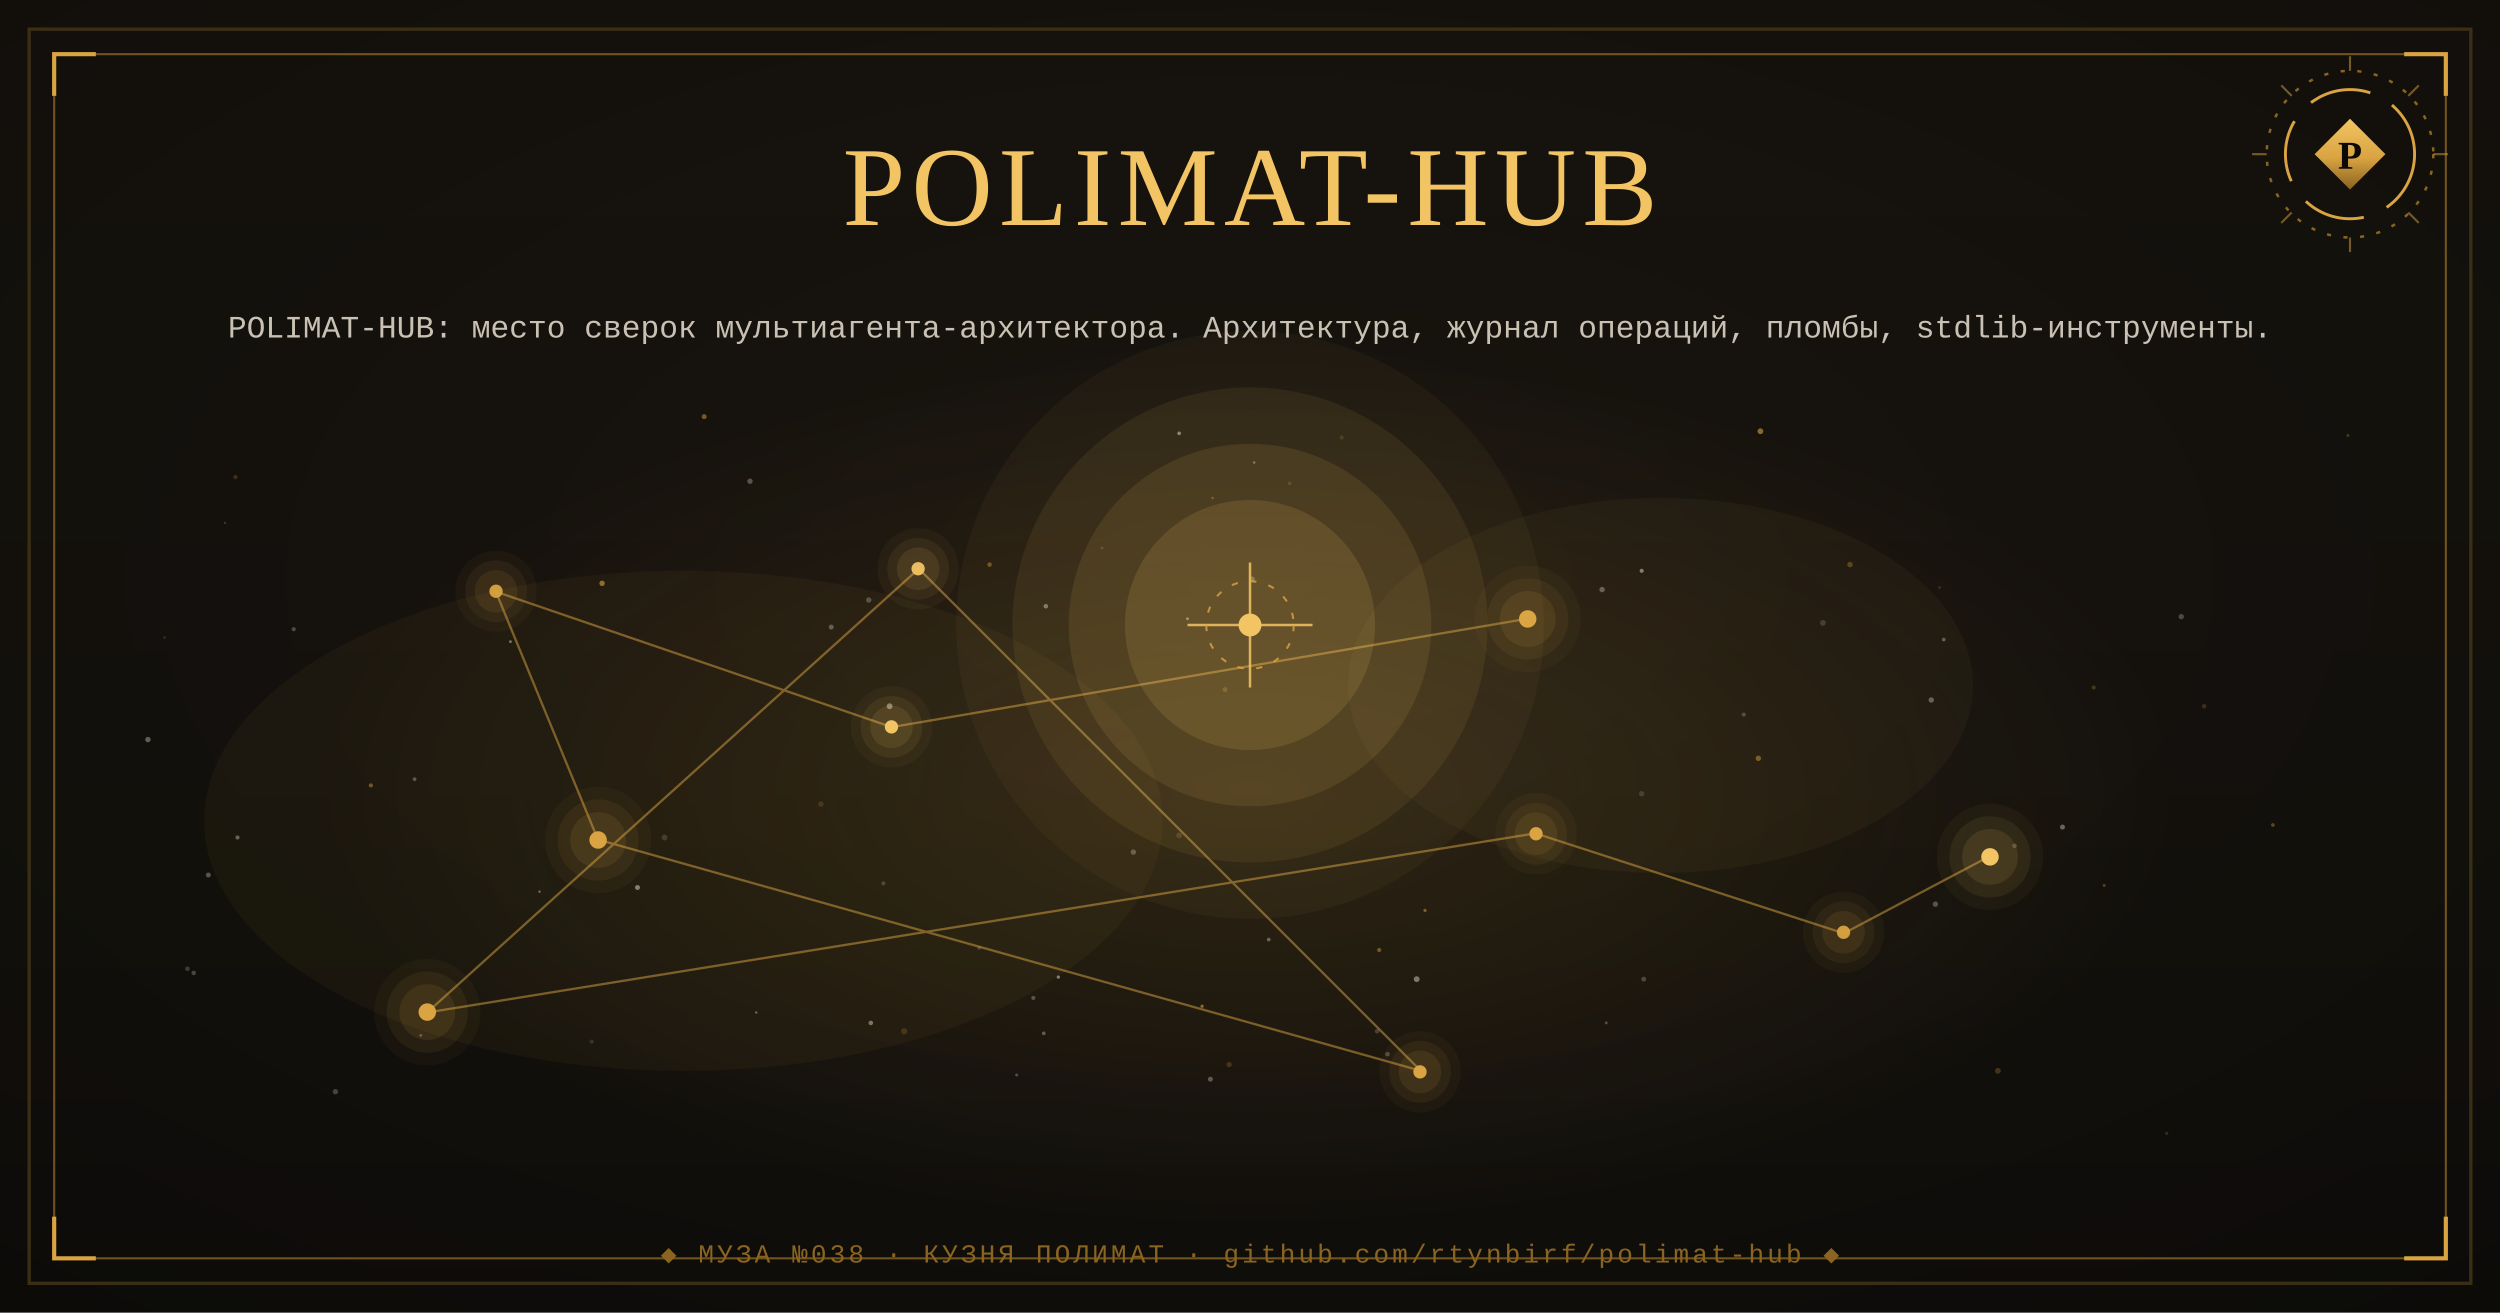
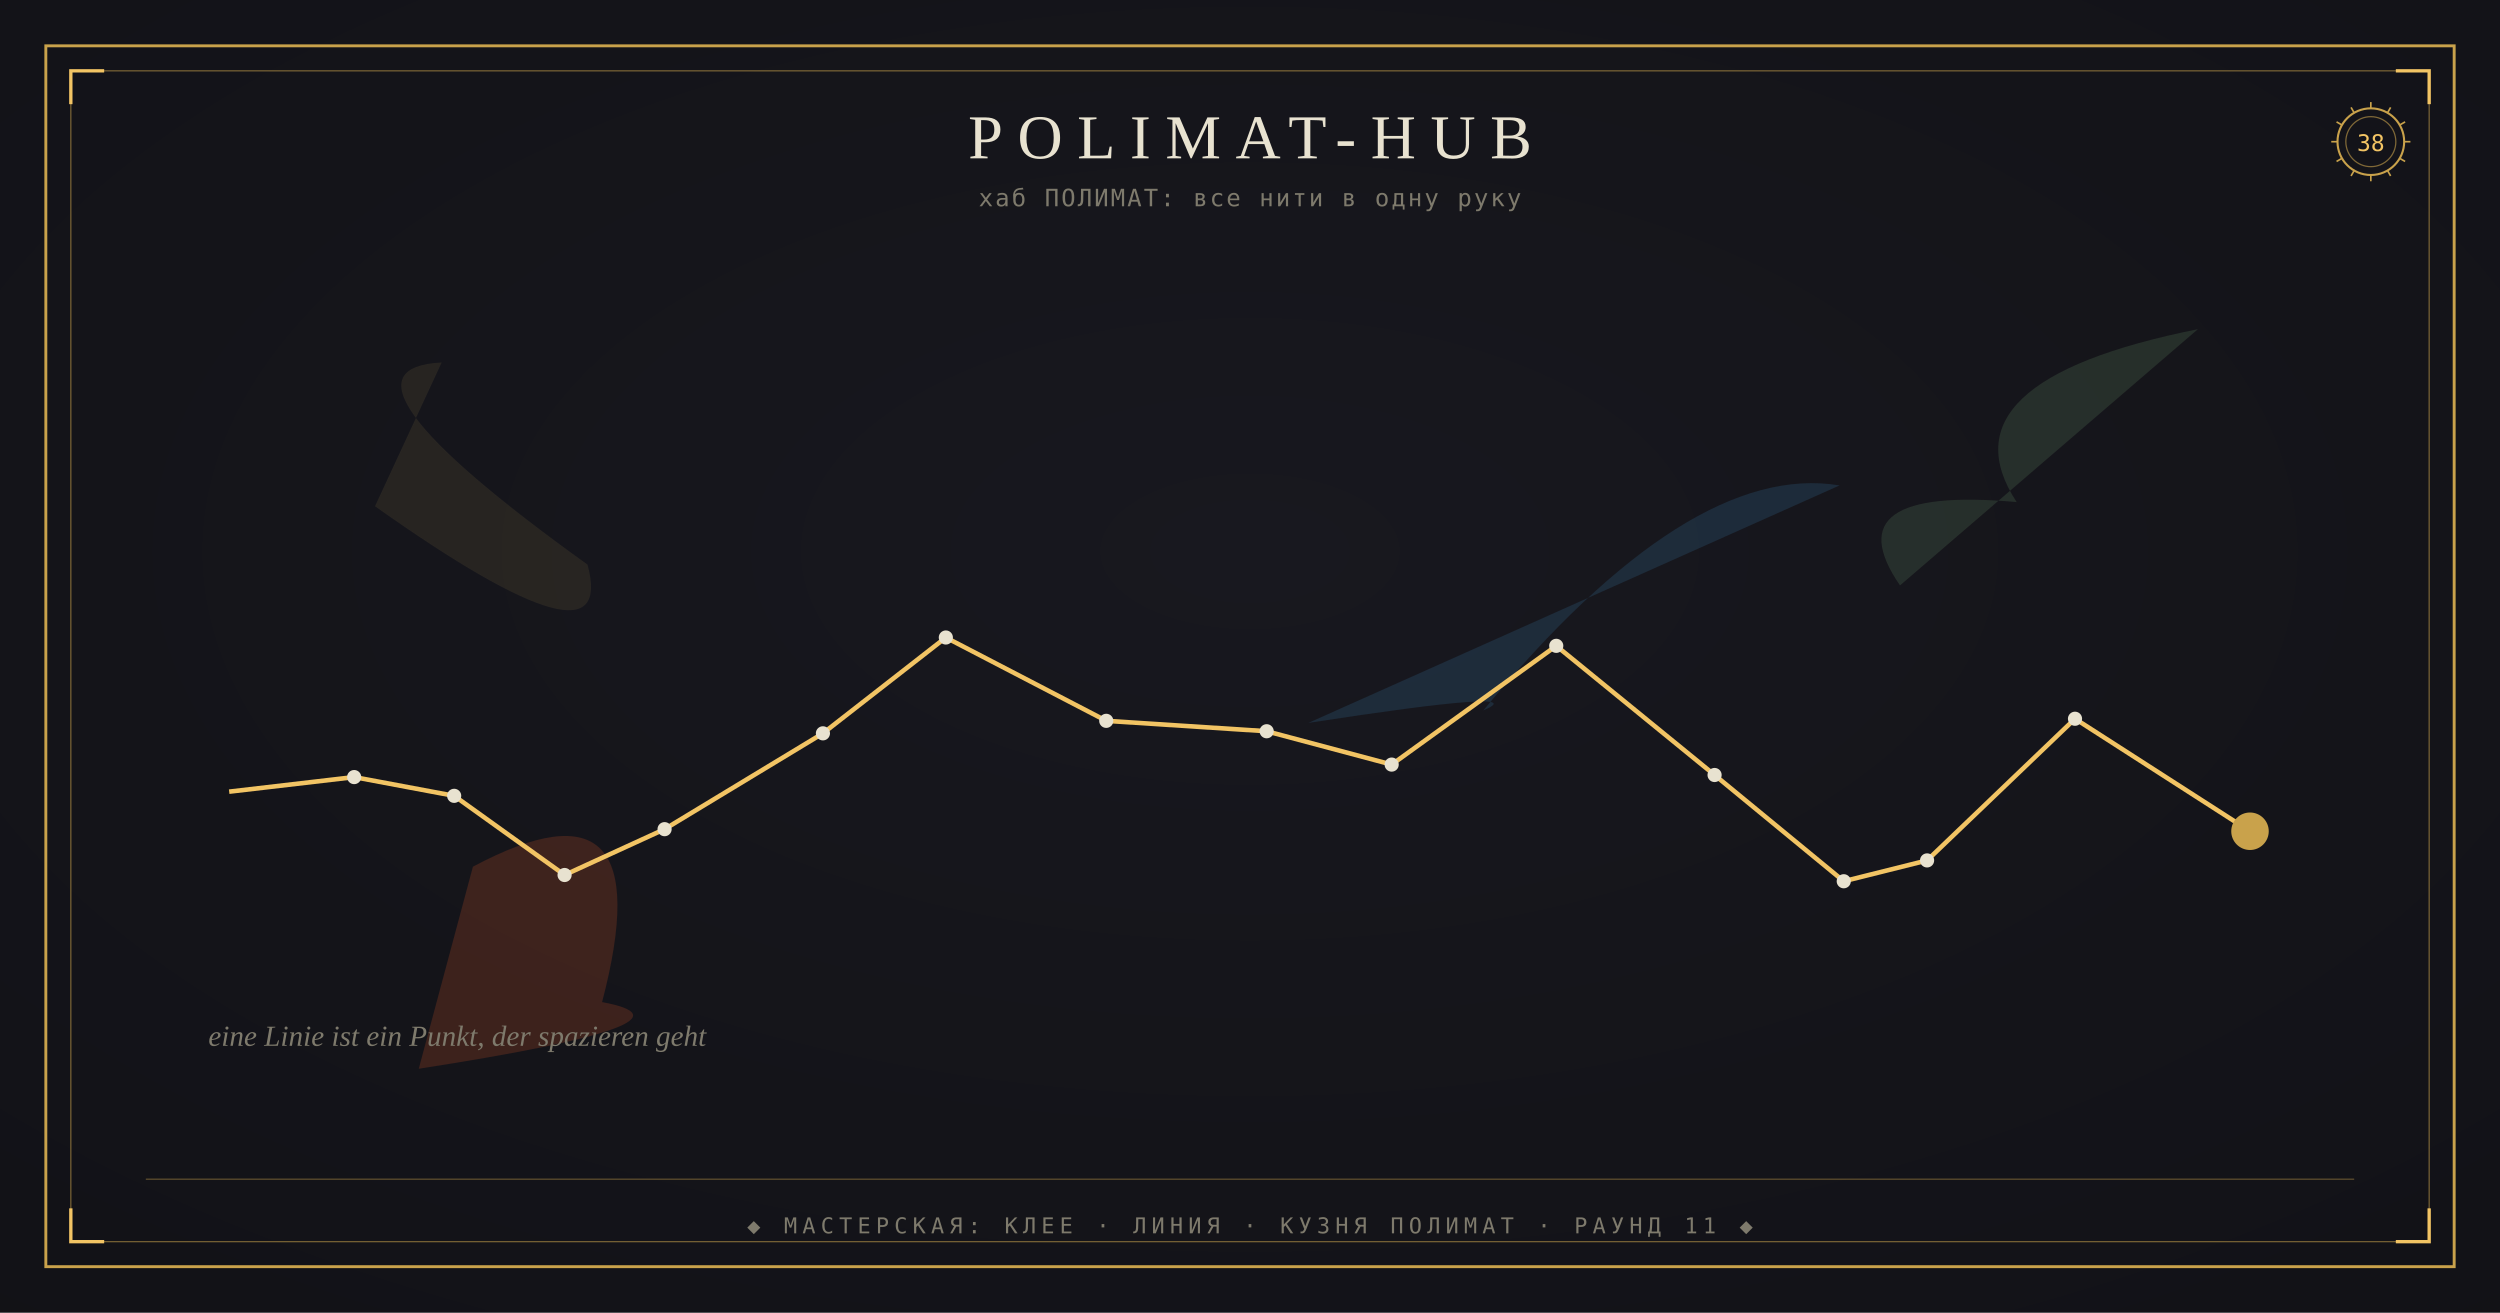
<svg xmlns="http://www.w3.org/2000/svg" viewBox="0 0 1200 630" width="1200" height="630">
-   <defs>
-     <linearGradient id="bg" x1="0" y1="0" x2="0" y2="1">
-       <stop offset="0" stop-color="#17120C" />
-       <stop offset="0.55" stop-color="#12100C" />
-       <stop offset="1" stop-color="#0B0A08" />
-     </linearGradient>
-     <linearGradient id="gGold" x1="0" y1="0" x2="0" y2="1">
-       <stop offset="0" stop-color="#F2C464" />
-       <stop offset="0.55" stop-color="#D9A441" />
-       <stop offset="1" stop-color="#8A6420" />
-     </linearGradient>
-     <linearGradient id="gGoldX" x1="0" y1="0" x2="1" y2="0">
-       <stop offset="0" stop-color="#8A6420" stop-opacity="0" />
-       <stop offset="0.5" stop-color="#F2C464" />
-       <stop offset="1" stop-color="#8A6420" stop-opacity="0" />
-     </linearGradient>
-     <radialGradient id="gVig" cx="0.5" cy="0.44" r="0.85">
-       <stop offset="0" stop-color="#1C1610" />
-       <stop offset="0.6" stop-color="#12100C" />
-       <stop offset="1" stop-color="#0B0A08" />
-     </radialGradient>
-     <radialGradient id="gMood" cx="0.5" cy="0.5" r="0.5">
-       <stop offset="0" stop-color="#D9A441" stop-opacity="0.13" />
-       <stop offset="1" stop-color="#D9A441" stop-opacity="0" />
-     </radialGradient>
-   </defs>
-   <rect width="1200" height="630" fill="url(#bg)" />
-   <rect width="1200" height="630" fill="url(#gVig)" opacity="0.6" />
-   <rect x="150" y="170" width="900" height="420" fill="url(#gMood)" />
-   <rect x="14" y="14" width="1172" height="602" fill="none" stroke="#3A2E14" stroke-width="1.6" />
-   <rect x="26" y="26" width="1148" height="578" fill="none" stroke="#8A6420" stroke-width="1" opacity="0.8" />
-   <path d="M 26 46 V 26 H 46" stroke="#D9A441" stroke-width="2" fill="none" />
-   <path d="M 1154 26 H 1174 V 46" stroke="#D9A441" stroke-width="2" fill="none" />
-   <path d="M 1174 584 V 604 H 1154" stroke="#D9A441" stroke-width="2" fill="none" />
-   <path d="M 46 604 H 26 V 584" stroke="#D9A441" stroke-width="2" fill="none" />
-   <text x="600" y="108" text-anchor="middle" font-family="Georgia, 'Times New Roman', serif" font-size="54" fill="#F2C464" letter-spacing="3">POLIMAT-HUB</text>
-   <line x1="240" y1="132" x2="960" y2="132" stroke="url(#gGoldX)" stroke-width="2" />
-   <text x="600" y="162" text-anchor="middle" font-family="'Courier New', monospace" font-size="15" fill="#C9C2B4">POLIMAT-HUB: место сверок мультиагента-архитектора. Архитектура, журнал операций, пломбы, stdlib-инструменты.</text>
-   <ellipse cx="328" cy="394" rx="230" ry="120" fill="#D9A441" opacity="0.05" />
-   <ellipse cx="797" cy="329" rx="150" ry="90" fill="#F2C464" opacity="0.04" />
-   <circle cx="434" cy="495" r="1.5" fill="#D9A441" opacity="0.19" />
-   <circle cx="666" cy="506" r="1.1" fill="#C9C2B4" opacity="0.30" />
-   <circle cx="844" cy="364" r="1.3" fill="#D9A441" opacity="0.47" />
-   <circle cx="644" cy="210" r="1.0" fill="#D9A441" opacity="0.17" />
-   <circle cx="609" cy="451" r="0.9" fill="#C9C2B4" opacity="0.43" />
-   <circle cx="178" cy="377" r="1.0" fill="#D9A441" opacity="0.45" />
-   <circle cx="245" cy="308" r="0.7" fill="#C9C2B4" opacity="0.51" />
-   <circle cx="202" cy="497" r="0.7" fill="#C9C2B4" opacity="0.35" />
-   <circle cx="529" cy="263" r="0.6" fill="#D9A441" opacity="0.27" />
-   <circle cx="424" cy="424" r="1.0" fill="#C9C2B4" opacity="0.23" />
-   <circle cx="417" cy="288" r="1.3" fill="#C9C2B4" opacity="0.32" />
-   <circle cx="601" cy="278" r="1.3" fill="#C9C2B4" opacity="0.38" />
-   <circle cx="199" cy="374" r="0.9" fill="#C9C2B4" opacity="0.38" />
-   <circle cx="929" cy="434" r="1.3" fill="#C9C2B4" opacity="0.36" />
-   <circle cx="769" cy="283" r="1.3" fill="#C9C2B4" opacity="0.40" />
-   <circle cx="566" cy="401" r="1.4" fill="#C9C2B4" opacity="0.17" />
-   <circle cx="399" cy="301" r="1.2" fill="#C9C2B4" opacity="0.38" />
-   <circle cx="360" cy="231" r="1.3" fill="#C9C2B4" opacity="0.36" />
-   <circle cx="888" cy="271" r="1.3" fill="#D9A441" opacity="0.32" />
-   <circle cx="771" cy="491" r="0.7" fill="#C9C2B4" opacity="0.32" />
-   <circle cx="570" cy="297" r="0.7" fill="#C9C2B4" opacity="0.57" />
-   <circle cx="588" cy="331" r="1.2" fill="#D9A441" opacity="0.25" />
-   <circle cx="306" cy="426" r="1.2" fill="#C9C2B4" opacity="0.58" />
-   <circle cx="788" cy="274" r="1.0" fill="#C9C2B4" opacity="0.56" />
-   <circle cx="284" cy="500" r="1.0" fill="#C9C2B4" opacity="0.16" />
-   <circle cx="684" cy="437" r="0.8" fill="#D9A441" opacity="0.49" />
-   <circle cx="577" cy="483" r="0.8" fill="#D9A441" opacity="0.58" />
-   <circle cx="662" cy="456" r="1.0" fill="#D9A441" opacity="0.44" />
-   <circle cx="71" cy="355" r="1.3" fill="#C9C2B4" opacity="0.43" />
-   <circle cx="619" cy="232" r="0.9" fill="#C9C2B4" opacity="0.15" />
-   <circle cx="582" cy="239" r="0.6" fill="#D9A441" opacity="0.35" />
-   <circle cx="113" cy="229" r="1.0" fill="#D9A441" opacity="0.22" />
-   <circle cx="581" cy="518" r="1.2" fill="#C9C2B4" opacity="0.39" />
-   <circle cx="289" cy="280" r="1.3" fill="#D9A441" opacity="0.60" />
-   <circle cx="470" cy="455" r="0.9" fill="#C9C2B4" opacity="0.22" />
-   <circle cx="1047" cy="296" r="1.3" fill="#C9C2B4" opacity="0.31" />
-   <circle cx="1005" cy="330" r="1.0" fill="#D9A441" opacity="0.25" />
-   <circle cx="427" cy="339" r="1.4" fill="#C9C2B4" opacity="0.58" />
-   <circle cx="788" cy="381" r="1.3" fill="#C9C2B4" opacity="0.19" />
-   <circle cx="680" cy="470" r="1.4" fill="#C9C2B4" opacity="0.55" />
-   <circle cx="93" cy="467" r="1.1" fill="#C9C2B4" opacity="0.30" />
-   <circle cx="90" cy="465" r="1.1" fill="#C9C2B4" opacity="0.25" />
-   <circle cx="1010" cy="425" r="0.7" fill="#D9A441" opacity="0.35" />
-   <circle cx="789" cy="470" r="1.2" fill="#C9C2B4" opacity="0.28" />
-   <circle cx="79" cy="306" r="0.7" fill="#D9A441" opacity="0.16" />
-   <circle cx="488" cy="516" r="0.7" fill="#C9C2B4" opacity="0.34" />
-   <circle cx="602" cy="222" r="0.6" fill="#C9C2B4" opacity="0.49" />
-   <circle cx="496" cy="479" r="1.0" fill="#C9C2B4" opacity="0.35" />
-   <circle cx="927" cy="336" r="1.3" fill="#C9C2B4" opacity="0.42" />
-   <circle cx="319" cy="402" r="1.4" fill="#C9C2B4" opacity="0.19" />
-   <circle cx="501" cy="496" r="0.9" fill="#C9C2B4" opacity="0.40" />
-   <circle cx="837" cy="343" r="1.0" fill="#C9C2B4" opacity="0.28" />
-   <circle cx="875" cy="299" r="1.4" fill="#C9C2B4" opacity="0.20" />
-   <circle cx="508" cy="469" r="0.8" fill="#C9C2B4" opacity="0.60" />
-   <circle cx="161" cy="524" r="1.3" fill="#C9C2B4" opacity="0.29" />
-   <circle cx="259" cy="428" r="0.6" fill="#C9C2B4" opacity="0.47" />
-   <circle cx="502" cy="291" r="1.1" fill="#C9C2B4" opacity="0.51" />
-   <circle cx="566" cy="208" r="0.9" fill="#C9C2B4" opacity="0.59" />
-   <circle cx="845" cy="207" r="1.4" fill="#D9A441" opacity="0.59" />
-   <circle cx="363" cy="486" r="0.6" fill="#D9A441" opacity="0.52" />
-   <circle cx="544" cy="409" r="1.3" fill="#C9C2B4" opacity="0.35" />
-   <circle cx="114" cy="402" r="1.0" fill="#C9C2B4" opacity="0.44" />
-   <circle cx="108" cy="251" r="0.6" fill="#C9C2B4" opacity="0.20" />
-   <circle cx="990" cy="397" r="1.2" fill="#C9C2B4" opacity="0.46" />
-   <circle cx="661" cy="495" r="1.1" fill="#C9C2B4" opacity="0.24" />
-   <circle cx="1058" cy="339" r="1.1" fill="#D9A441" opacity="0.21" />
-   <circle cx="931" cy="282" r="0.6" fill="#D9A441" opacity="0.23" />
-   <circle cx="394" cy="386" r="1.3" fill="#D9A441" opacity="0.17" />
-   <circle cx="1091" cy="396" r="0.9" fill="#D9A441" opacity="0.37" />
-   <circle cx="141" cy="302" r="1.0" fill="#C9C2B4" opacity="0.32" />
-   <circle cx="338" cy="200" r="1.2" fill="#D9A441" opacity="0.49" />
-   <circle cx="100" cy="420" r="1.2" fill="#C9C2B4" opacity="0.38" />
-   <circle cx="1127" cy="209" r="0.7" fill="#D9A441" opacity="0.27" />
-   <circle cx="418" cy="491" r="1.1" fill="#C9C2B4" opacity="0.52" />
-   <circle cx="933" cy="307" r="0.9" fill="#C9C2B4" opacity="0.40" />
-   <circle cx="1040" cy="544" r="0.8" fill="#D9A441" opacity="0.19" />
-   <circle cx="967" cy="406" r="1.1" fill="#C9C2B4" opacity="0.27" />
-   <circle cx="590" cy="511" r="1.3" fill="#D9A441" opacity="0.21" />
-   <circle cx="475" cy="271" r="1.1" fill="#D9A441" opacity="0.40" />
-   <circle cx="959" cy="514" r="1.4" fill="#D9A441" opacity="0.25" />
-   <path d="M 955 411 L 885 448 L 737 400 L 205 486 L 441 273 L 682 514 L 287 403 L 238 284 L 428 349 L 733 297" fill="none" stroke="#D9A441" stroke-width="1.1" opacity="0.5" />
-   <circle cx="955.2" cy="411.3" r="25.5" fill="#F2C464" opacity="0.045" />
-   <circle cx="955.2" cy="411.3" r="19.5" fill="#F2C464" opacity="0.075" />
-   <circle cx="955.2" cy="411.3" r="13.4" fill="#F2C464" opacity="0.105" />
-   <circle cx="955.2" cy="411.3" r="4.2" fill="#F2C464" />
-   <g opacity="0.95">
-     <circle cx="884.9" cy="447.5" r="19.5" fill="#D9A441" opacity="0.045" />
-     <circle cx="884.9" cy="447.5" r="14.8" fill="#D9A441" opacity="0.075" />
-     <circle cx="884.9" cy="447.5" r="10.2" fill="#D9A441" opacity="0.105" />
-     <circle cx="884.9" cy="447.5" r="3.2" fill="#D9A441" />
-     <animate attributeName="opacity" values="1;0.35;1" dur="5s" repeatCount="indefinite" />
+   <rect width="1200" height="630" fill="#101014" />
+   <radialGradient id="vig38" cx="0.5" cy="0.42" r="0.95">
+     <stop offset="0" stop-color="#181820" />
+     <stop offset="1" stop-color="#101014" />
+   </radialGradient>
+   <rect width="1200" height="630" fill="url(#vig38)" opacity="0.9" />
+   <rect x="22" y="22" width="1156" height="586" fill="none" stroke="#C9A24B" stroke-width="1.4" />
+   <rect x="34" y="34" width="1132" height="562" fill="none" stroke="#C9A24B" stroke-width="0.6" opacity="0.55" />
+   <path d="M 34 50 L 34 34 L 50 34" fill="none" stroke="#F2C464" stroke-width="1.6" />
+   <path d="M 1166 50 L 1166 34 L 1150 34" fill="none" stroke="#F2C464" stroke-width="1.6" />
+   <path d="M 34 580 L 34 596 L 50 596" fill="none" stroke="#F2C464" stroke-width="1.6" />
+   <path d="M 1166 580 L 1166 596 L 1150 596" fill="none" stroke="#F2C464" stroke-width="1.6" />
+   <text x="600.0" y="76" text-anchor="middle" font-family="Georgia, 'Times New Roman', serif" font-size="30" fill="#E8E2D0" letter-spacing="7">POLIMAT-HUB</text>
+   <text x="600.0" y="99" text-anchor="middle" font-family="'Cascadia Mono', ui-monospace, Consolas, monospace" font-size="11.5" fill="#7E7A6C" letter-spacing="1">хаб ПОЛИМАТ: все нити в одну руку</text>
+   <g transform="translate(1138,68)">
+     <circle r="16" fill="none" stroke="#C9A24B" stroke-width="1" />
+     <circle r="12" fill="none" stroke="#C9A24B" stroke-width="0.6" opacity="0.6" />
+     <text y="4.5" text-anchor="middle" font-family="'Cascadia Mono', ui-monospace, Consolas, monospace" font-size="11" fill="#F2C464">38</text>
+     <g stroke="#C9A24B" stroke-width="0.8">
+       <line x1="0" y1="-19" x2="0" y2="-16" transform="rotate(0)" />
+       <line x1="0" y1="-19" x2="0" y2="-16" transform="rotate(30)" />
+       <line x1="0" y1="-19" x2="0" y2="-16" transform="rotate(60)" />
+       <line x1="0" y1="-19" x2="0" y2="-16" transform="rotate(90)" />
+       <line x1="0" y1="-19" x2="0" y2="-16" transform="rotate(120)" />
+       <line x1="0" y1="-19" x2="0" y2="-16" transform="rotate(150)" />
+       <line x1="0" y1="-19" x2="0" y2="-16" transform="rotate(180)" />
+       <line x1="0" y1="-19" x2="0" y2="-16" transform="rotate(210)" />
+       <line x1="0" y1="-19" x2="0" y2="-16" transform="rotate(240)" />
+       <line x1="0" y1="-19" x2="0" y2="-16" transform="rotate(270)" />
+       <line x1="0" y1="-19" x2="0" y2="-16" transform="rotate(300)" />
+       <line x1="0" y1="-19" x2="0" y2="-16" transform="rotate(330)" />
+     </g>
  </g>
-   <circle cx="737.3" cy="400.2" r="19.5" fill="#D9A441" opacity="0.045" />
-   <circle cx="737.3" cy="400.2" r="14.8" fill="#D9A441" opacity="0.075" />
-   <circle cx="737.3" cy="400.2" r="10.2" fill="#D9A441" opacity="0.105" />
-   <circle cx="737.3" cy="400.2" r="3.2" fill="#D9A441" />
-   <circle cx="205.1" cy="485.8" r="25.5" fill="#D9A441" opacity="0.045" />
-   <circle cx="205.1" cy="485.8" r="19.5" fill="#D9A441" opacity="0.075" />
-   <circle cx="205.1" cy="485.8" r="13.4" fill="#D9A441" opacity="0.105" />
-   <circle cx="205.1" cy="485.8" r="4.2" fill="#D9A441" />
-   <g opacity="0.95">
-     <circle cx="440.7" cy="273.0" r="19.5" fill="#F2C464" opacity="0.045" />
-     <circle cx="440.7" cy="273.0" r="14.8" fill="#F2C464" opacity="0.075" />
-     <circle cx="440.7" cy="273.0" r="10.2" fill="#F2C464" opacity="0.105" />
-     <circle cx="440.7" cy="273.0" r="3.2" fill="#F2C464" />
-     <animate attributeName="opacity" values="1;0.35;1" dur="6s" repeatCount="indefinite" />
+   <line x1="70" y1="566" x2="1130" y2="566" stroke="#C9A24B" stroke-width="0.5" opacity="0.5" />
+   <text x="600.0" y="592" text-anchor="middle" font-family="'Cascadia Mono', ui-monospace, Consolas, monospace" font-size="10.5" fill="#7E7A6C" letter-spacing="2.5">◆ МАСТЕРСКАЯ: КЛЕЕ · ЛИНИЯ · КУЗНЯ ПОЛИМАТ · РАУНД 11 ◆</text>
+   <clipPath id="clip38">
+     <rect x="70" y="118" width="1060" height="404" />
+   </clipPath>
+   <g clip-path="url(#clip38)">
+     <path d="M 212 174 q -61 3 70 97 q 15 55 -102 -28 Z" fill="#3A3428" opacity="0.5" />
+     <path d="M 883 233 q -72 -12 -171 108 q 26 -11 -84 6 Z" fill="#274A66" opacity="0.4" />
+     <path d="M 227 416 q 92 -49 62 65 q 54 10 -88 32 Z" fill="#8A3B22" opacity="0.35" />
+     <path d="M 1055 158 q -125 25 -87 83 q -89 -8 -56 40 Z" fill="#4E6B50" opacity="0.3" />
+     <path d="M 110 380 L 170 373 L 218 382 L 271 420 L 319 398 L 395 352 L 454 306 L 531 346 L 608 351 L 668 367 L 747 310 L 823 372 L 885 423 L 925 413 L 996 345 L 1080 399" fill="none" stroke="#F2C464" stroke-width="2.2" />
+     <circle cx="170" cy="373" r="3.4" fill="#E8E2D0" />
+     <circle cx="218" cy="382" r="3.4" fill="#E8E2D0" />
+     <circle cx="271" cy="420" r="3.4" fill="#E8E2D0" />
+     <circle cx="319" cy="398" r="3.4" fill="#E8E2D0" />
+     <circle cx="395" cy="352" r="3.4" fill="#E8E2D0" />
+     <circle cx="454" cy="306" r="3.4" fill="#E8E2D0" />
+     <circle cx="531" cy="346" r="3.4" fill="#E8E2D0" />
+     <circle cx="608" cy="351" r="3.4" fill="#E8E2D0" />
+     <circle cx="668" cy="367" r="3.4" fill="#E8E2D0" />
+     <circle cx="747" cy="310" r="3.4" fill="#E8E2D0" />
+     <circle cx="823" cy="372" r="3.4" fill="#E8E2D0" />
+     <circle cx="885" cy="423" r="3.4" fill="#E8E2D0" />
+     <circle cx="925" cy="413" r="3.4" fill="#E8E2D0" />
+     <circle cx="996" cy="345" r="3.4" fill="#E8E2D0" />
+     <circle cx="1080" cy="399" r="9" fill="#C9A24B" />
+     <text x="100" y="502" font-family="Georgia, 'Times New Roman', serif" font-style="italic" font-size="14" fill="#7E7A6C">eine Linie ist ein Punkt, der spazieren geht</text>
  </g>
-   <circle cx="681.6" cy="514.5" r="19.5" fill="#D9A441" opacity="0.045" />
-   <circle cx="681.6" cy="514.5" r="14.8" fill="#D9A441" opacity="0.075" />
-   <circle cx="681.6" cy="514.5" r="10.2" fill="#D9A441" opacity="0.105" />
-   <circle cx="681.6" cy="514.5" r="3.2" fill="#D9A441" />
-   <circle cx="287.1" cy="403.2" r="25.5" fill="#D9A441" opacity="0.045" />
-   <circle cx="287.1" cy="403.2" r="19.5" fill="#D9A441" opacity="0.075" />
-   <circle cx="287.1" cy="403.2" r="13.4" fill="#D9A441" opacity="0.105" />
-   <circle cx="287.1" cy="403.2" r="4.2" fill="#D9A441" />
-   <g opacity="0.95">
-     <circle cx="238.1" cy="283.8" r="19.5" fill="#D9A441" opacity="0.045" />
-     <circle cx="238.1" cy="283.8" r="14.8" fill="#D9A441" opacity="0.075" />
-     <circle cx="238.1" cy="283.8" r="10.2" fill="#D9A441" opacity="0.105" />
-     <circle cx="238.1" cy="283.8" r="3.2" fill="#D9A441" />
-     <animate attributeName="opacity" values="1;0.35;1" dur="7s" repeatCount="indefinite" />
-   </g>
-   <circle cx="427.9" cy="348.9" r="19.5" fill="#F2C464" opacity="0.045" />
-   <circle cx="427.9" cy="348.9" r="14.8" fill="#F2C464" opacity="0.075" />
-   <circle cx="427.9" cy="348.9" r="10.2" fill="#F2C464" opacity="0.105" />
-   <circle cx="427.9" cy="348.9" r="3.2" fill="#F2C464" />
-   <circle cx="733.3" cy="297.1" r="25.5" fill="#D9A441" opacity="0.045" />
-   <circle cx="733.3" cy="297.1" r="19.5" fill="#D9A441" opacity="0.075" />
-   <circle cx="733.3" cy="297.1" r="13.4" fill="#D9A441" opacity="0.105" />
-   <circle cx="733.3" cy="297.1" r="4.2" fill="#D9A441" />
-   <circle cx="600.0" cy="300.0" r="141.0" fill="#F2C464" opacity="0.045" />
-   <circle cx="600.0" cy="300.0" r="114.0" fill="#F2C464" opacity="0.075" />
-   <circle cx="600.0" cy="300.0" r="87.0" fill="#F2C464" opacity="0.105" />
-   <circle cx="600.0" cy="300.0" r="60.0" fill="#F2C464" opacity="0.135" />
-   <circle cx="600" cy="300" r="5.5" fill="#F2C464" />
-   <path d="M 570 300 H 630 M 600 270 V 330" stroke="#F2C464" stroke-width="1.2" opacity="0.85" />
-   <g>
-     <circle cx="600" cy="300" r="21" fill="none" stroke="#D9A441" stroke-width="1" stroke-dasharray="3 6" opacity="0.8" />
-     <animateTransform attributeName="transform" type="rotate" from="0 600 300" to="360 600 300" dur="90s" repeatCount="indefinite" />
-   </g>
-   <circle cx="1128" cy="74" r="40" fill="none" stroke="#8A6420" stroke-width="1.2" stroke-dasharray="2 6" />
-   <circle cx="1128" cy="74" r="31" fill="none" stroke="#D9A441" stroke-width="1.4" stroke-dasharray="30 12" />
-   <line x1="1128" y1="34" x2="1128" y2="27" stroke="#D9A441" stroke-width="1" opacity="0.5" />
-   <line x1="1156" y1="46" x2="1161" y2="41" stroke="#D9A441" stroke-width="1" opacity="0.5" />
-   <line x1="1168" y1="74" x2="1175" y2="74" stroke="#D9A441" stroke-width="1" opacity="0.5" />
-   <line x1="1156" y1="102" x2="1161" y2="107" stroke="#D9A441" stroke-width="1" opacity="0.5" />
-   <line x1="1128" y1="114" x2="1128" y2="121" stroke="#D9A441" stroke-width="1" opacity="0.5" />
-   <line x1="1100" y1="102" x2="1095" y2="107" stroke="#D9A441" stroke-width="1" opacity="0.5" />
-   <line x1="1088" y1="74" x2="1081" y2="74" stroke="#D9A441" stroke-width="1" opacity="0.5" />
-   <line x1="1100" y1="46" x2="1095" y2="41" stroke="#D9A441" stroke-width="1" opacity="0.5" />
-   <path d="M 1128 57 L 1145 74 L 1128 91 L 1111 74 Z" fill="url(#gGold)" />
-   <text x="1128" y="81" text-anchor="middle" font-family="Georgia, 'Times New Roman', serif" font-size="19" fill="#0B0A08" font-weight="bold">P</text>
-   <text x="600" y="606" text-anchor="middle" font-family="'Courier New', monospace" font-size="12.5" fill="#8A6420" letter-spacing="1.5">◆ МУЗА №038 · КУЗНЯ ПОЛИМАТ · github.com/rtynbirf/polimat-hub ◆</text>
</svg>
